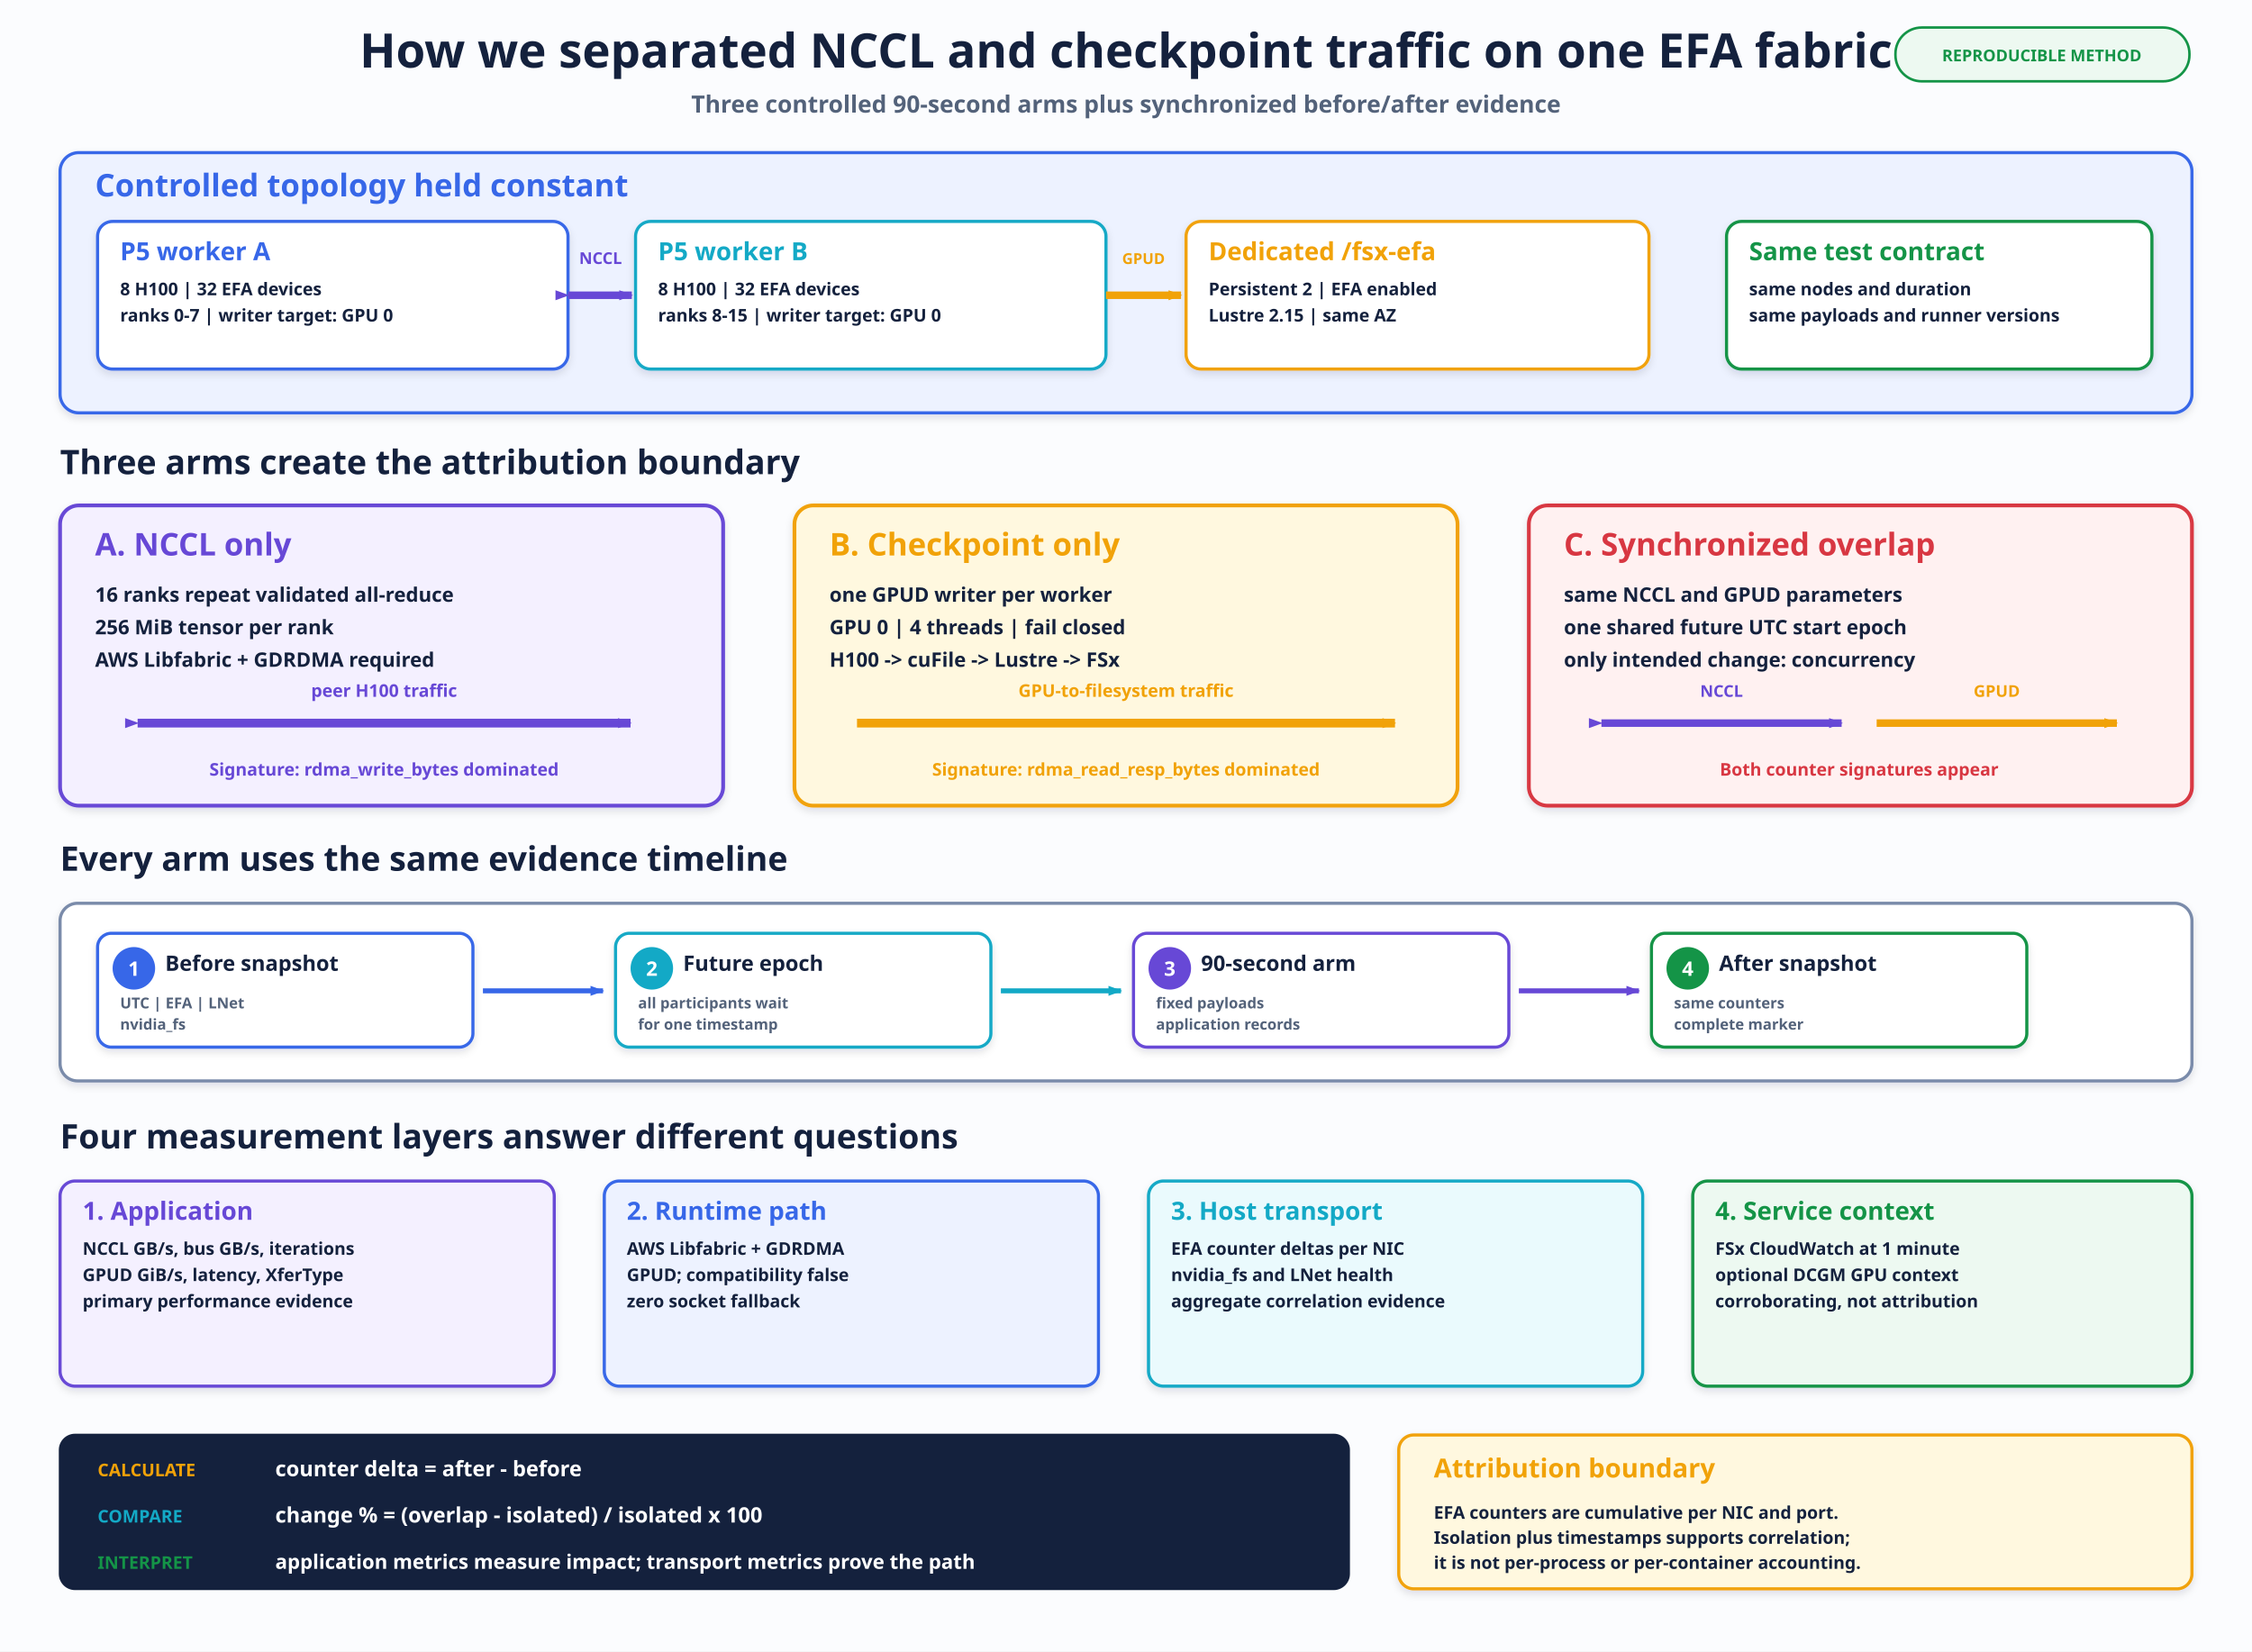
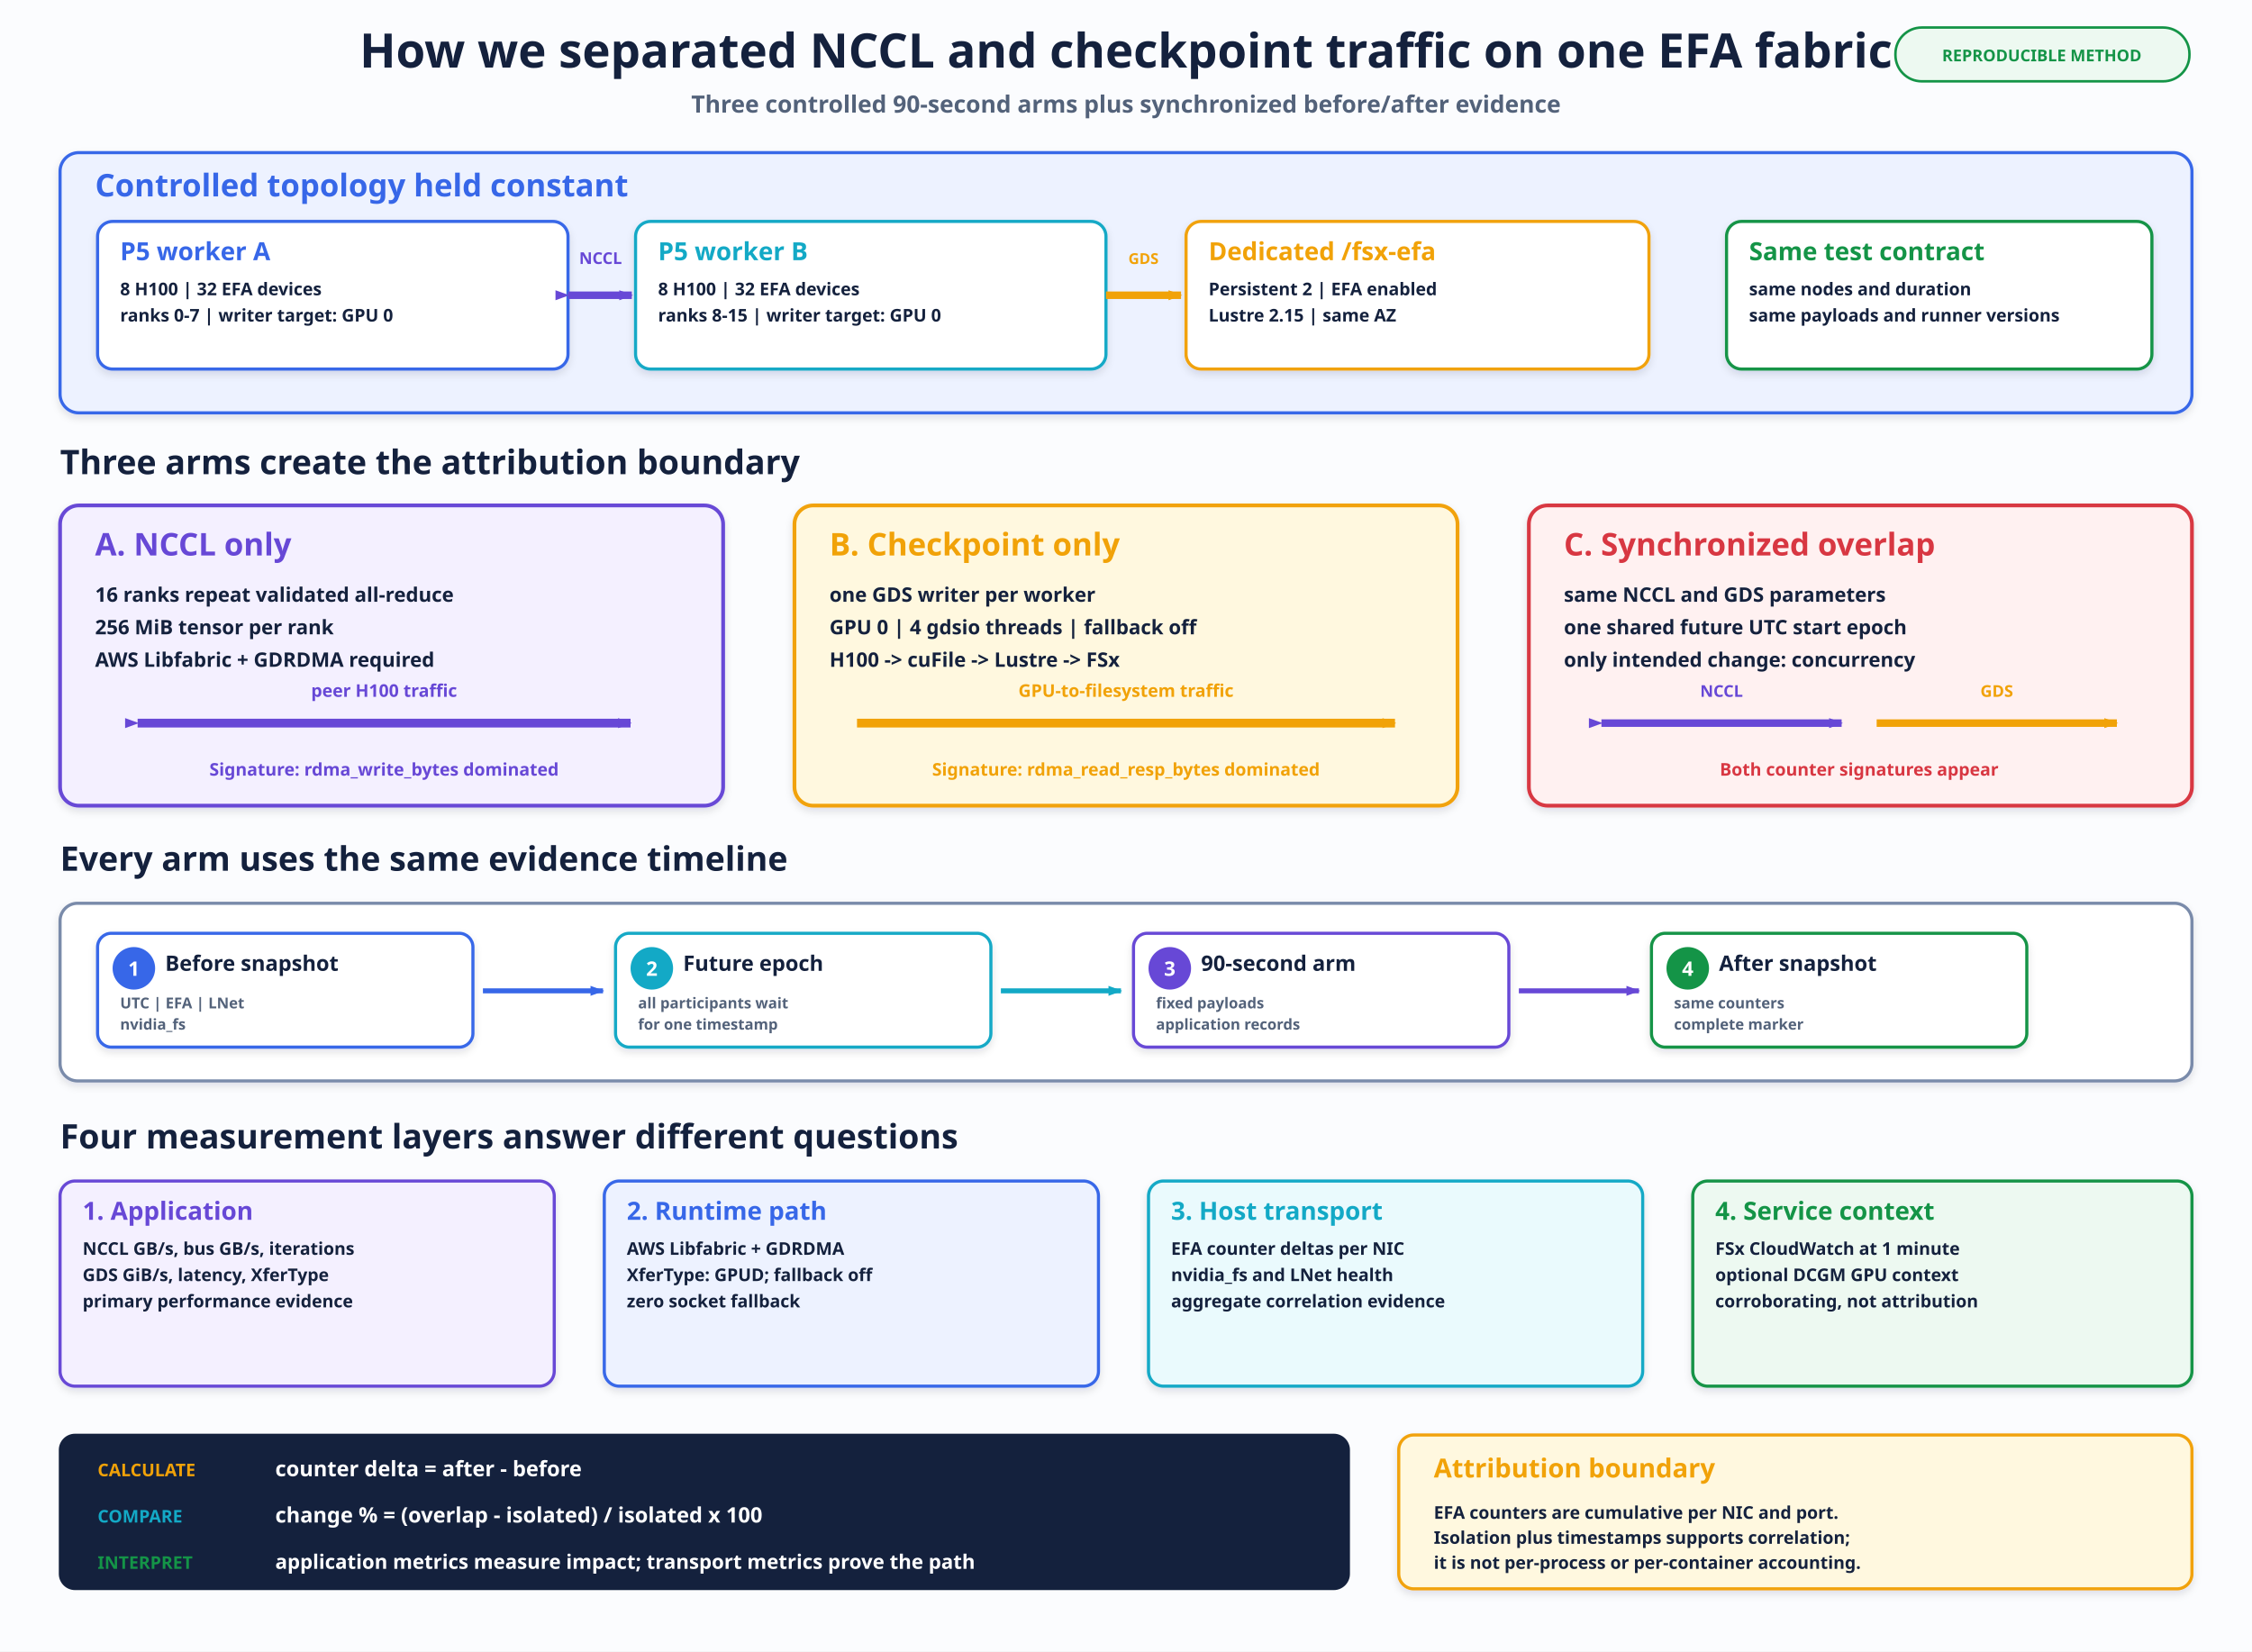
<svg xmlns="http://www.w3.org/2000/svg" width="1800" height="1320" viewBox="0 0 1800 1320">
  <defs>
    <filter id="softShadow" x="-20%" y="-20%" width="140%" height="140%">
      <feDropShadow dx="0" dy="3" stdDeviation="3" flood-color="#14213d" flood-opacity="0.12" />
    </filter>
    <marker id="arrowEnd" markerWidth="12" markerHeight="10" refX="10" refY="4" orient="auto" markerUnits="userSpaceOnUse">
      <path d="M0,0 L0,8 L11,4 z" fill="context-stroke" />
    </marker>
    <marker id="arrowStart" markerWidth="12" markerHeight="10" refX="1" refY="4" orient="auto-start-reverse" markerUnits="userSpaceOnUse">
      <path d="M11,0 L11,8 L0,4 z" fill="context-stroke" />
    </marker>
    <style>text { letter-spacing: 0; }</style>
  </defs>
  <rect width="1800" height="1320" fill="#fbfcfe" />
  <text x="900" y="54" text-anchor="middle" font-family="Chalkboard SE, Comic Sans MS, ui-rounded, sans-serif" font-size="38" font-weight="800" fill="#14213d">How we separated NCCL and checkpoint traffic on one EFA fabric</text>
  <text x="900" y="90" text-anchor="middle" font-family="Chalkboard SE, Comic Sans MS, ui-rounded, sans-serif" font-size="19" font-weight="700" fill="#53627a">Three controlled 90-second arms plus synchronized before/after evidence</text>
  <rect x="1515" y="22" width="235" height="43" rx="21" fill="#edf9f1" stroke="#149447" stroke-width="2" />
  <text x="1632" y="49" text-anchor="middle" font-family="Chalkboard SE, Comic Sans MS, ui-rounded, sans-serif" font-size="13" font-weight="800" fill="#149447">REPRODUCIBLE METHOD</text>
  <rect x="48" y="122" width="1704" height="208" rx="15" fill="#edf2ff" stroke="#3767e8" stroke-width="2.5" filter="url(#softShadow)" />
  <text x="76" y="157" text-anchor="start" font-family="Chalkboard SE, Comic Sans MS, ui-rounded, sans-serif" font-size="25" font-weight="800" fill="#3767e8">Controlled topology held constant</text>
  <rect x="78" y="177" width="376" height="118" rx="12" fill="#ffffff" stroke="#3767e8" stroke-width="2.5" filter="url(#softShadow)" />
  <text x="96" y="208" text-anchor="start" font-family="Chalkboard SE, Comic Sans MS, ui-rounded, sans-serif" font-size="20" font-weight="800" fill="#3767e8">P5 worker A</text>
  <text x="96" y="236" text-anchor="start" font-family="Chalkboard SE, Comic Sans MS, ui-rounded, sans-serif" font-size="14" font-weight="650" fill="#14213d">
    <tspan x="96" dy="0">8 H100 | 32 EFA devices</tspan>
    <tspan x="96" dy="21">ranks 0-7 | writer target: GPU 0</tspan>
  </text>
  <rect x="508" y="177" width="376" height="118" rx="12" fill="#ffffff" stroke="#13a9c6" stroke-width="2.5" filter="url(#softShadow)" />
  <text x="526" y="208" text-anchor="start" font-family="Chalkboard SE, Comic Sans MS, ui-rounded, sans-serif" font-size="20" font-weight="800" fill="#13a9c6">P5 worker B</text>
  <text x="526" y="236" text-anchor="start" font-family="Chalkboard SE, Comic Sans MS, ui-rounded, sans-serif" font-size="14" font-weight="650" fill="#14213d">
    <tspan x="526" dy="0">8 H100 | 32 EFA devices</tspan>
    <tspan x="526" dy="21">ranks 8-15 | writer target: GPU 0</tspan>
  </text>
  <line x1="454" y1="236" x2="505" y2="236" stroke="#6748d6" stroke-width="6" marker-start="url(#arrowStart)" marker-end="url(#arrowEnd)" />
  <text x="480" y="211" text-anchor="middle" font-family="Chalkboard SE, Comic Sans MS, ui-rounded, sans-serif" font-size="13" font-weight="800" fill="#6748d6">NCCL</text>
  <rect x="948" y="177" width="370" height="118" rx="12" fill="#ffffff" stroke="#f1a208" stroke-width="2.5" filter="url(#softShadow)" />
  <text x="966" y="208" text-anchor="start" font-family="Chalkboard SE, Comic Sans MS, ui-rounded, sans-serif" font-size="20" font-weight="800" fill="#f1a208">Dedicated /fsx-efa</text>
  <text x="966" y="236" text-anchor="start" font-family="Chalkboard SE, Comic Sans MS, ui-rounded, sans-serif" font-size="14" font-weight="650" fill="#14213d">
    <tspan x="966" dy="0">Persistent 2 | EFA enabled</tspan>
    <tspan x="966" dy="21">Lustre 2.15 | same AZ</tspan>
  </text>
  <line x1="884" y1="236" x2="944" y2="236" stroke="#f1a208" stroke-width="6" marker-end="url(#arrowEnd)" />
-   <text x="914" y="211" text-anchor="middle" font-family="Chalkboard SE, Comic Sans MS, ui-rounded, sans-serif" font-size="12" font-weight="800" fill="#f1a208">GPUD</text>
+   <text x="914" y="211" text-anchor="middle" font-family="Chalkboard SE, Comic Sans MS, ui-rounded, sans-serif" font-size="12" font-weight="800" fill="#f1a208">GDS</text>
  <rect x="1380" y="177" width="340" height="118" rx="12" fill="#ffffff" stroke="#149447" stroke-width="2.5" filter="url(#softShadow)" />
  <text x="1398" y="208" text-anchor="start" font-family="Chalkboard SE, Comic Sans MS, ui-rounded, sans-serif" font-size="20" font-weight="800" fill="#149447">Same test contract</text>
  <text x="1398" y="236" text-anchor="start" font-family="Chalkboard SE, Comic Sans MS, ui-rounded, sans-serif" font-size="14" font-weight="650" fill="#14213d">
    <tspan x="1398" dy="0">same nodes and duration</tspan>
    <tspan x="1398" dy="21">same payloads and runner versions</tspan>
  </text>
  <text x="48" y="379" text-anchor="start" font-family="Chalkboard SE, Comic Sans MS, ui-rounded, sans-serif" font-size="27" font-weight="800" fill="#14213d">Three arms create the attribution boundary</text>
  <rect x="48" y="404" width="530" height="240" rx="15" fill="#f4f0ff" stroke="#6748d6" stroke-width="3" filter="url(#softShadow)" />
  <text x="76" y="444" text-anchor="start" font-family="Chalkboard SE, Comic Sans MS, ui-rounded, sans-serif" font-size="25" font-weight="800" fill="#6748d6">A. NCCL only</text>
  <text x="76" y="481" text-anchor="start" font-family="Chalkboard SE, Comic Sans MS, ui-rounded, sans-serif" font-size="16" font-weight="700" fill="#14213d">
    <tspan x="76" dy="0">16 ranks repeat validated all-reduce</tspan>
    <tspan x="76" dy="26">256 MiB tensor per rank</tspan>
    <tspan x="76" dy="26">AWS Libfabric + GDRDMA required</tspan>
  </text>
  <line x1="110" y1="578" x2="504" y2="578" stroke="#6748d6" stroke-width="7" marker-start="url(#arrowStart)" marker-end="url(#arrowEnd)" />
  <text x="307" y="557" text-anchor="middle" font-family="Chalkboard SE, Comic Sans MS, ui-rounded, sans-serif" font-size="14" font-weight="800" fill="#6748d6">peer H100 traffic</text>
  <text x="307" y="620" text-anchor="middle" font-family="Chalkboard SE, Comic Sans MS, ui-rounded, sans-serif" font-size="14" font-weight="800" fill="#6748d6">Signature: rdma_write_bytes dominated</text>
  <rect x="635" y="404" width="530" height="240" rx="15" fill="#fff8df" stroke="#f1a208" stroke-width="3" filter="url(#softShadow)" />
  <text x="663" y="444" text-anchor="start" font-family="Chalkboard SE, Comic Sans MS, ui-rounded, sans-serif" font-size="25" font-weight="800" fill="#f1a208">B. Checkpoint only</text>
  <text x="663" y="481" text-anchor="start" font-family="Chalkboard SE, Comic Sans MS, ui-rounded, sans-serif" font-size="16" font-weight="700" fill="#14213d">
-     <tspan x="663" dy="0">one GPUD writer per worker</tspan>
-     <tspan x="663" dy="26">GPU 0 | 4 threads | fail closed</tspan>
+     <tspan x="663" dy="0">one GDS writer per worker</tspan>
+     <tspan x="663" dy="26">GPU 0 | 4 gdsio threads | fallback off</tspan>
    <tspan x="663" dy="26">H100 -&gt; cuFile -&gt; Lustre -&gt; FSx</tspan>
  </text>
  <line x1="685" y1="578" x2="1115" y2="578" stroke="#f1a208" stroke-width="7" marker-end="url(#arrowEnd)" />
  <text x="900" y="557" text-anchor="middle" font-family="Chalkboard SE, Comic Sans MS, ui-rounded, sans-serif" font-size="14" font-weight="800" fill="#f1a208">GPU-to-filesystem traffic</text>
  <text x="900" y="620" text-anchor="middle" font-family="Chalkboard SE, Comic Sans MS, ui-rounded, sans-serif" font-size="14" font-weight="800" fill="#f1a208">Signature: rdma_read_resp_bytes dominated</text>
  <rect x="1222" y="404" width="530" height="240" rx="15" fill="#fff1f1" stroke="#d83742" stroke-width="3" filter="url(#softShadow)" />
  <text x="1250" y="444" text-anchor="start" font-family="Chalkboard SE, Comic Sans MS, ui-rounded, sans-serif" font-size="25" font-weight="800" fill="#d83742">C. Synchronized overlap</text>
  <text x="1250" y="481" text-anchor="start" font-family="Chalkboard SE, Comic Sans MS, ui-rounded, sans-serif" font-size="16" font-weight="700" fill="#14213d">
-     <tspan x="1250" dy="0">same NCCL and GPUD parameters</tspan>
+     <tspan x="1250" dy="0">same NCCL and GDS parameters</tspan>
    <tspan x="1250" dy="26">one shared future UTC start epoch</tspan>
    <tspan x="1250" dy="26">only intended change: concurrency</tspan>
  </text>
  <line x1="1280" y1="578" x2="1472" y2="578" stroke="#6748d6" stroke-width="6" marker-start="url(#arrowStart)" marker-end="url(#arrowEnd)" />
  <line x1="1500" y1="578" x2="1692" y2="578" stroke="#f1a208" stroke-width="6" marker-end="url(#arrowEnd)" />
  <text x="1376" y="557" text-anchor="middle" font-family="Chalkboard SE, Comic Sans MS, ui-rounded, sans-serif" font-size="13" font-weight="800" fill="#6748d6">NCCL</text>
-   <text x="1596" y="557" text-anchor="middle" font-family="Chalkboard SE, Comic Sans MS, ui-rounded, sans-serif" font-size="13" font-weight="800" fill="#f1a208">GPUD</text>
+   <text x="1596" y="557" text-anchor="middle" font-family="Chalkboard SE, Comic Sans MS, ui-rounded, sans-serif" font-size="13" font-weight="800" fill="#f1a208">GDS</text>
  <text x="1486" y="620" text-anchor="middle" font-family="Chalkboard SE, Comic Sans MS, ui-rounded, sans-serif" font-size="14" font-weight="800" fill="#d83742">Both counter signatures appear</text>
  <text x="48" y="696" text-anchor="start" font-family="Chalkboard SE, Comic Sans MS, ui-rounded, sans-serif" font-size="27" font-weight="800" fill="#14213d">Every arm uses the same evidence timeline</text>
  <rect x="48" y="722" width="1704" height="142" rx="14" fill="#ffffff" stroke="#7a8baa" stroke-width="2.5" filter="url(#softShadow)" />
  <rect x="78" y="746" width="300" height="91" rx="11" fill="#ffffff" stroke="#3767e8" stroke-width="2.5" filter="url(#softShadow)" />
  <circle cx="107" cy="774" r="17" fill="#3767e8" />
  <text x="107" y="780" text-anchor="middle" font-family="Chalkboard SE, Comic Sans MS, ui-rounded, sans-serif" font-size="16" font-weight="800" fill="#ffffff">1</text>
  <text x="132" y="776" text-anchor="start" font-family="Chalkboard SE, Comic Sans MS, ui-rounded, sans-serif" font-size="17" font-weight="800" fill="#14213d">Before snapshot</text>
  <text x="96" y="806" text-anchor="start" font-family="Chalkboard SE, Comic Sans MS, ui-rounded, sans-serif" font-size="12" font-weight="700" fill="#53627a">
    <tspan x="96" dy="0">UTC | EFA | LNet</tspan>
    <tspan x="96" dy="17">nvidia_fs</tspan>
  </text>
  <line x1="386" y1="792" x2="482" y2="792" stroke="#3767e8" stroke-width="4" marker-end="url(#arrowEnd)" />
  <rect x="492" y="746" width="300" height="91" rx="11" fill="#ffffff" stroke="#13a9c6" stroke-width="2.5" filter="url(#softShadow)" />
  <circle cx="521" cy="774" r="17" fill="#13a9c6" />
  <text x="521" y="780" text-anchor="middle" font-family="Chalkboard SE, Comic Sans MS, ui-rounded, sans-serif" font-size="16" font-weight="800" fill="#ffffff">2</text>
  <text x="546" y="776" text-anchor="start" font-family="Chalkboard SE, Comic Sans MS, ui-rounded, sans-serif" font-size="17" font-weight="800" fill="#14213d">Future epoch</text>
  <text x="510" y="806" text-anchor="start" font-family="Chalkboard SE, Comic Sans MS, ui-rounded, sans-serif" font-size="12" font-weight="700" fill="#53627a">
    <tspan x="510" dy="0">all participants wait</tspan>
    <tspan x="510" dy="17">for one timestamp</tspan>
  </text>
  <line x1="800" y1="792" x2="896" y2="792" stroke="#13a9c6" stroke-width="4" marker-end="url(#arrowEnd)" />
  <rect x="906" y="746" width="300" height="91" rx="11" fill="#ffffff" stroke="#6748d6" stroke-width="2.5" filter="url(#softShadow)" />
  <circle cx="935" cy="774" r="17" fill="#6748d6" />
  <text x="935" y="780" text-anchor="middle" font-family="Chalkboard SE, Comic Sans MS, ui-rounded, sans-serif" font-size="16" font-weight="800" fill="#ffffff">3</text>
  <text x="960" y="776" text-anchor="start" font-family="Chalkboard SE, Comic Sans MS, ui-rounded, sans-serif" font-size="17" font-weight="800" fill="#14213d">90-second arm</text>
  <text x="924" y="806" text-anchor="start" font-family="Chalkboard SE, Comic Sans MS, ui-rounded, sans-serif" font-size="12" font-weight="700" fill="#53627a">
    <tspan x="924" dy="0">fixed payloads</tspan>
    <tspan x="924" dy="17">application records</tspan>
  </text>
  <line x1="1214" y1="792" x2="1310" y2="792" stroke="#6748d6" stroke-width="4" marker-end="url(#arrowEnd)" />
  <rect x="1320" y="746" width="300" height="91" rx="11" fill="#ffffff" stroke="#149447" stroke-width="2.5" filter="url(#softShadow)" />
  <circle cx="1349" cy="774" r="17" fill="#149447" />
  <text x="1349" y="780" text-anchor="middle" font-family="Chalkboard SE, Comic Sans MS, ui-rounded, sans-serif" font-size="16" font-weight="800" fill="#ffffff">4</text>
  <text x="1374" y="776" text-anchor="start" font-family="Chalkboard SE, Comic Sans MS, ui-rounded, sans-serif" font-size="17" font-weight="800" fill="#14213d">After snapshot</text>
  <text x="1338" y="806" text-anchor="start" font-family="Chalkboard SE, Comic Sans MS, ui-rounded, sans-serif" font-size="12" font-weight="700" fill="#53627a">
    <tspan x="1338" dy="0">same counters</tspan>
    <tspan x="1338" dy="17">complete marker</tspan>
  </text>
  <text x="48" y="918" text-anchor="start" font-family="Chalkboard SE, Comic Sans MS, ui-rounded, sans-serif" font-size="27" font-weight="800" fill="#14213d">Four measurement layers answer different questions</text>
  <rect x="48" y="944" width="395" height="164" rx="12" fill="#f4f0ff" stroke="#6748d6" stroke-width="2.5" filter="url(#softShadow)" />
  <text x="66" y="975" text-anchor="start" font-family="Chalkboard SE, Comic Sans MS, ui-rounded, sans-serif" font-size="20" font-weight="800" fill="#6748d6">1. Application</text>
  <text x="66" y="1003" text-anchor="start" font-family="Chalkboard SE, Comic Sans MS, ui-rounded, sans-serif" font-size="14" font-weight="650" fill="#14213d">
    <tspan x="66" dy="0">NCCL GB/s, bus GB/s, iterations</tspan>
-     <tspan x="66" dy="21">GPUD GiB/s, latency, XferType</tspan>
+     <tspan x="66" dy="21">GDS GiB/s, latency, XferType</tspan>
    <tspan x="66" dy="21">primary performance evidence</tspan>
  </text>
  <rect x="483" y="944" width="395" height="164" rx="12" fill="#edf2ff" stroke="#3767e8" stroke-width="2.5" filter="url(#softShadow)" />
  <text x="501" y="975" text-anchor="start" font-family="Chalkboard SE, Comic Sans MS, ui-rounded, sans-serif" font-size="20" font-weight="800" fill="#3767e8">2. Runtime path</text>
  <text x="501" y="1003" text-anchor="start" font-family="Chalkboard SE, Comic Sans MS, ui-rounded, sans-serif" font-size="14" font-weight="650" fill="#14213d">
    <tspan x="501" dy="0">AWS Libfabric + GDRDMA</tspan>
-     <tspan x="501" dy="21">GPUD; compatibility false</tspan>
+     <tspan x="501" dy="21">XferType: GPUD; fallback off</tspan>
    <tspan x="501" dy="21">zero socket fallback</tspan>
  </text>
  <rect x="918" y="944" width="395" height="164" rx="12" fill="#eafafd" stroke="#13a9c6" stroke-width="2.5" filter="url(#softShadow)" />
  <text x="936" y="975" text-anchor="start" font-family="Chalkboard SE, Comic Sans MS, ui-rounded, sans-serif" font-size="20" font-weight="800" fill="#13a9c6">3. Host transport</text>
  <text x="936" y="1003" text-anchor="start" font-family="Chalkboard SE, Comic Sans MS, ui-rounded, sans-serif" font-size="14" font-weight="650" fill="#14213d">
    <tspan x="936" dy="0">EFA counter deltas per NIC</tspan>
    <tspan x="936" dy="21">nvidia_fs and LNet health</tspan>
    <tspan x="936" dy="21">aggregate correlation evidence</tspan>
  </text>
  <rect x="1353" y="944" width="399" height="164" rx="12" fill="#edf9f1" stroke="#149447" stroke-width="2.5" filter="url(#softShadow)" />
  <text x="1371" y="975" text-anchor="start" font-family="Chalkboard SE, Comic Sans MS, ui-rounded, sans-serif" font-size="20" font-weight="800" fill="#149447">4. Service context</text>
  <text x="1371" y="1003" text-anchor="start" font-family="Chalkboard SE, Comic Sans MS, ui-rounded, sans-serif" font-size="14" font-weight="650" fill="#14213d">
    <tspan x="1371" dy="0">FSx CloudWatch at 1 minute</tspan>
    <tspan x="1371" dy="21">optional DCGM GPU context</tspan>
    <tspan x="1371" dy="21">corroborating, not attribution</tspan>
  </text>
  <rect x="48" y="1147" width="1030" height="123" rx="12" fill="#14213d" stroke="#14213d" stroke-width="2" />
  <text x="78" y="1180" text-anchor="start" font-family="Chalkboard SE, Comic Sans MS, ui-rounded, sans-serif" font-size="14" font-weight="800" fill="#f1a208">CALCULATE</text>
  <text x="220" y="1180" text-anchor="start" font-family="Chalkboard SE, Comic Sans MS, ui-rounded, sans-serif" font-size="17" font-weight="800" fill="#ffffff">counter delta = after - before</text>
  <text x="78" y="1217" text-anchor="start" font-family="Chalkboard SE, Comic Sans MS, ui-rounded, sans-serif" font-size="14" font-weight="800" fill="#13a9c6">COMPARE</text>
  <text x="220" y="1217" text-anchor="start" font-family="Chalkboard SE, Comic Sans MS, ui-rounded, sans-serif" font-size="17" font-weight="800" fill="#ffffff">change % = (overlap - isolated) / isolated x 100</text>
  <text x="78" y="1254" text-anchor="start" font-family="Chalkboard SE, Comic Sans MS, ui-rounded, sans-serif" font-size="14" font-weight="800" fill="#149447">INTERPRET</text>
  <text x="220" y="1254" text-anchor="start" font-family="Chalkboard SE, Comic Sans MS, ui-rounded, sans-serif" font-size="16" font-weight="700" fill="#ffffff">application metrics measure impact; transport metrics prove the path</text>
  <rect x="1118" y="1147" width="634" height="123" rx="12" fill="#fff8df" stroke="#f1a208" stroke-width="2.5" filter="url(#softShadow)" />
  <text x="1146" y="1181" text-anchor="start" font-family="Chalkboard SE, Comic Sans MS, ui-rounded, sans-serif" font-size="21" font-weight="800" fill="#f1a208">Attribution boundary</text>
  <text x="1146" y="1214" text-anchor="start" font-family="Chalkboard SE, Comic Sans MS, ui-rounded, sans-serif" font-size="14" font-weight="750" fill="#14213d">
    <tspan x="1146" dy="0">EFA counters are cumulative per NIC and port.</tspan>
    <tspan x="1146" dy="20">Isolation plus timestamps supports correlation;</tspan>
    <tspan x="1146" dy="20">it is not per-process or per-container accounting.</tspan>
  </text>
</svg>
